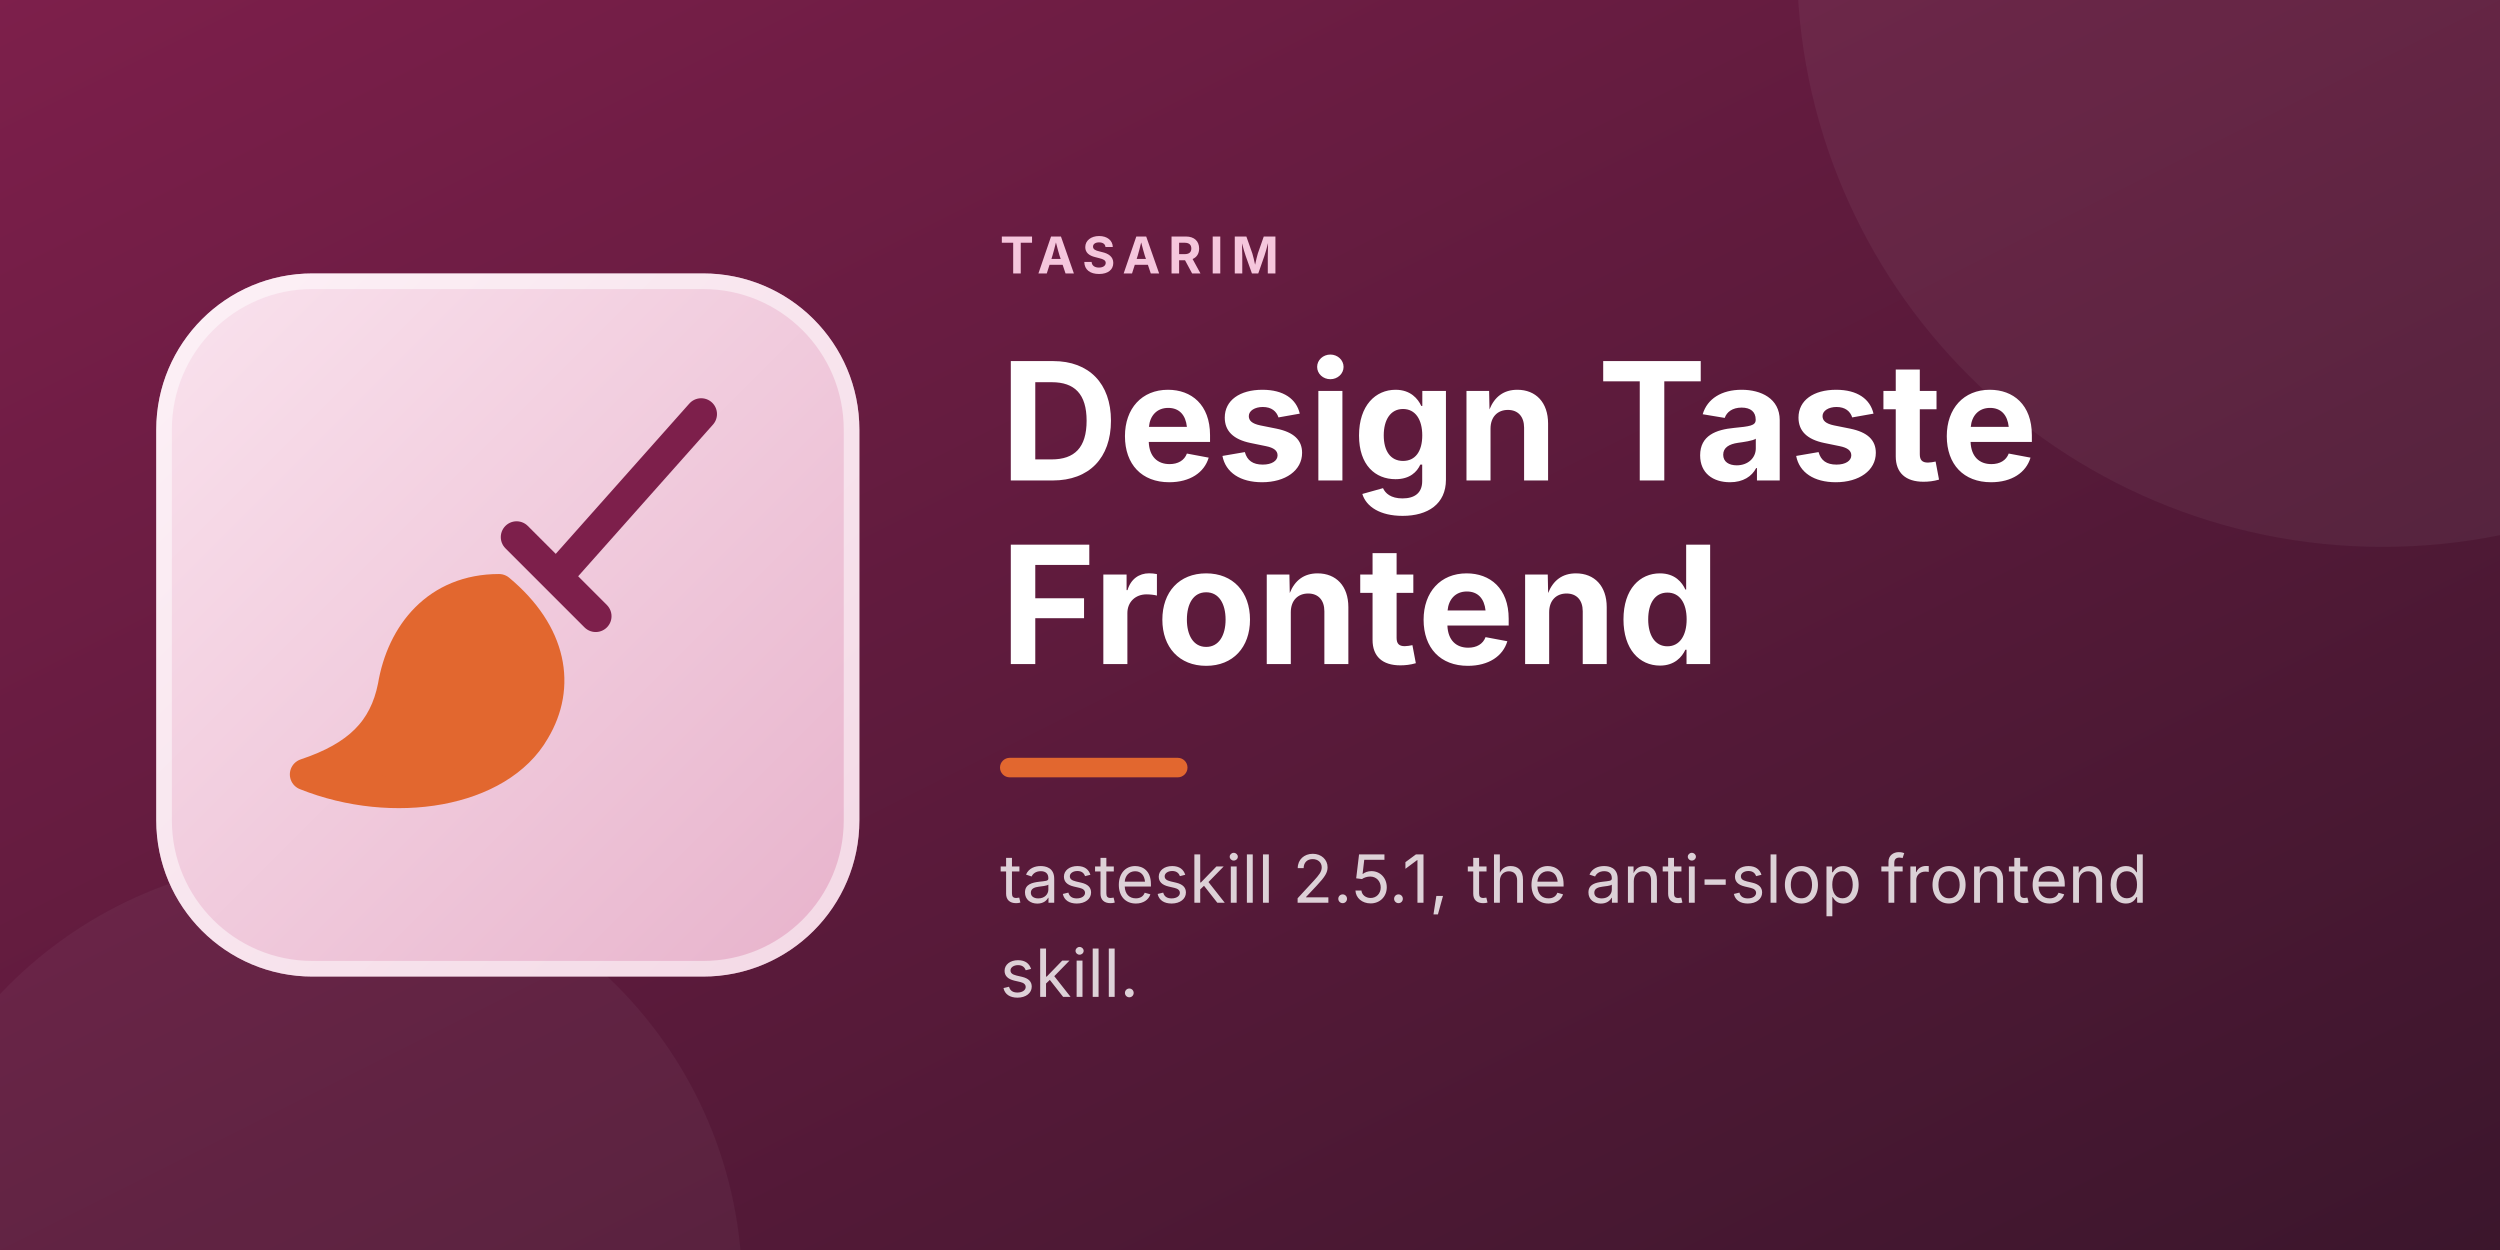
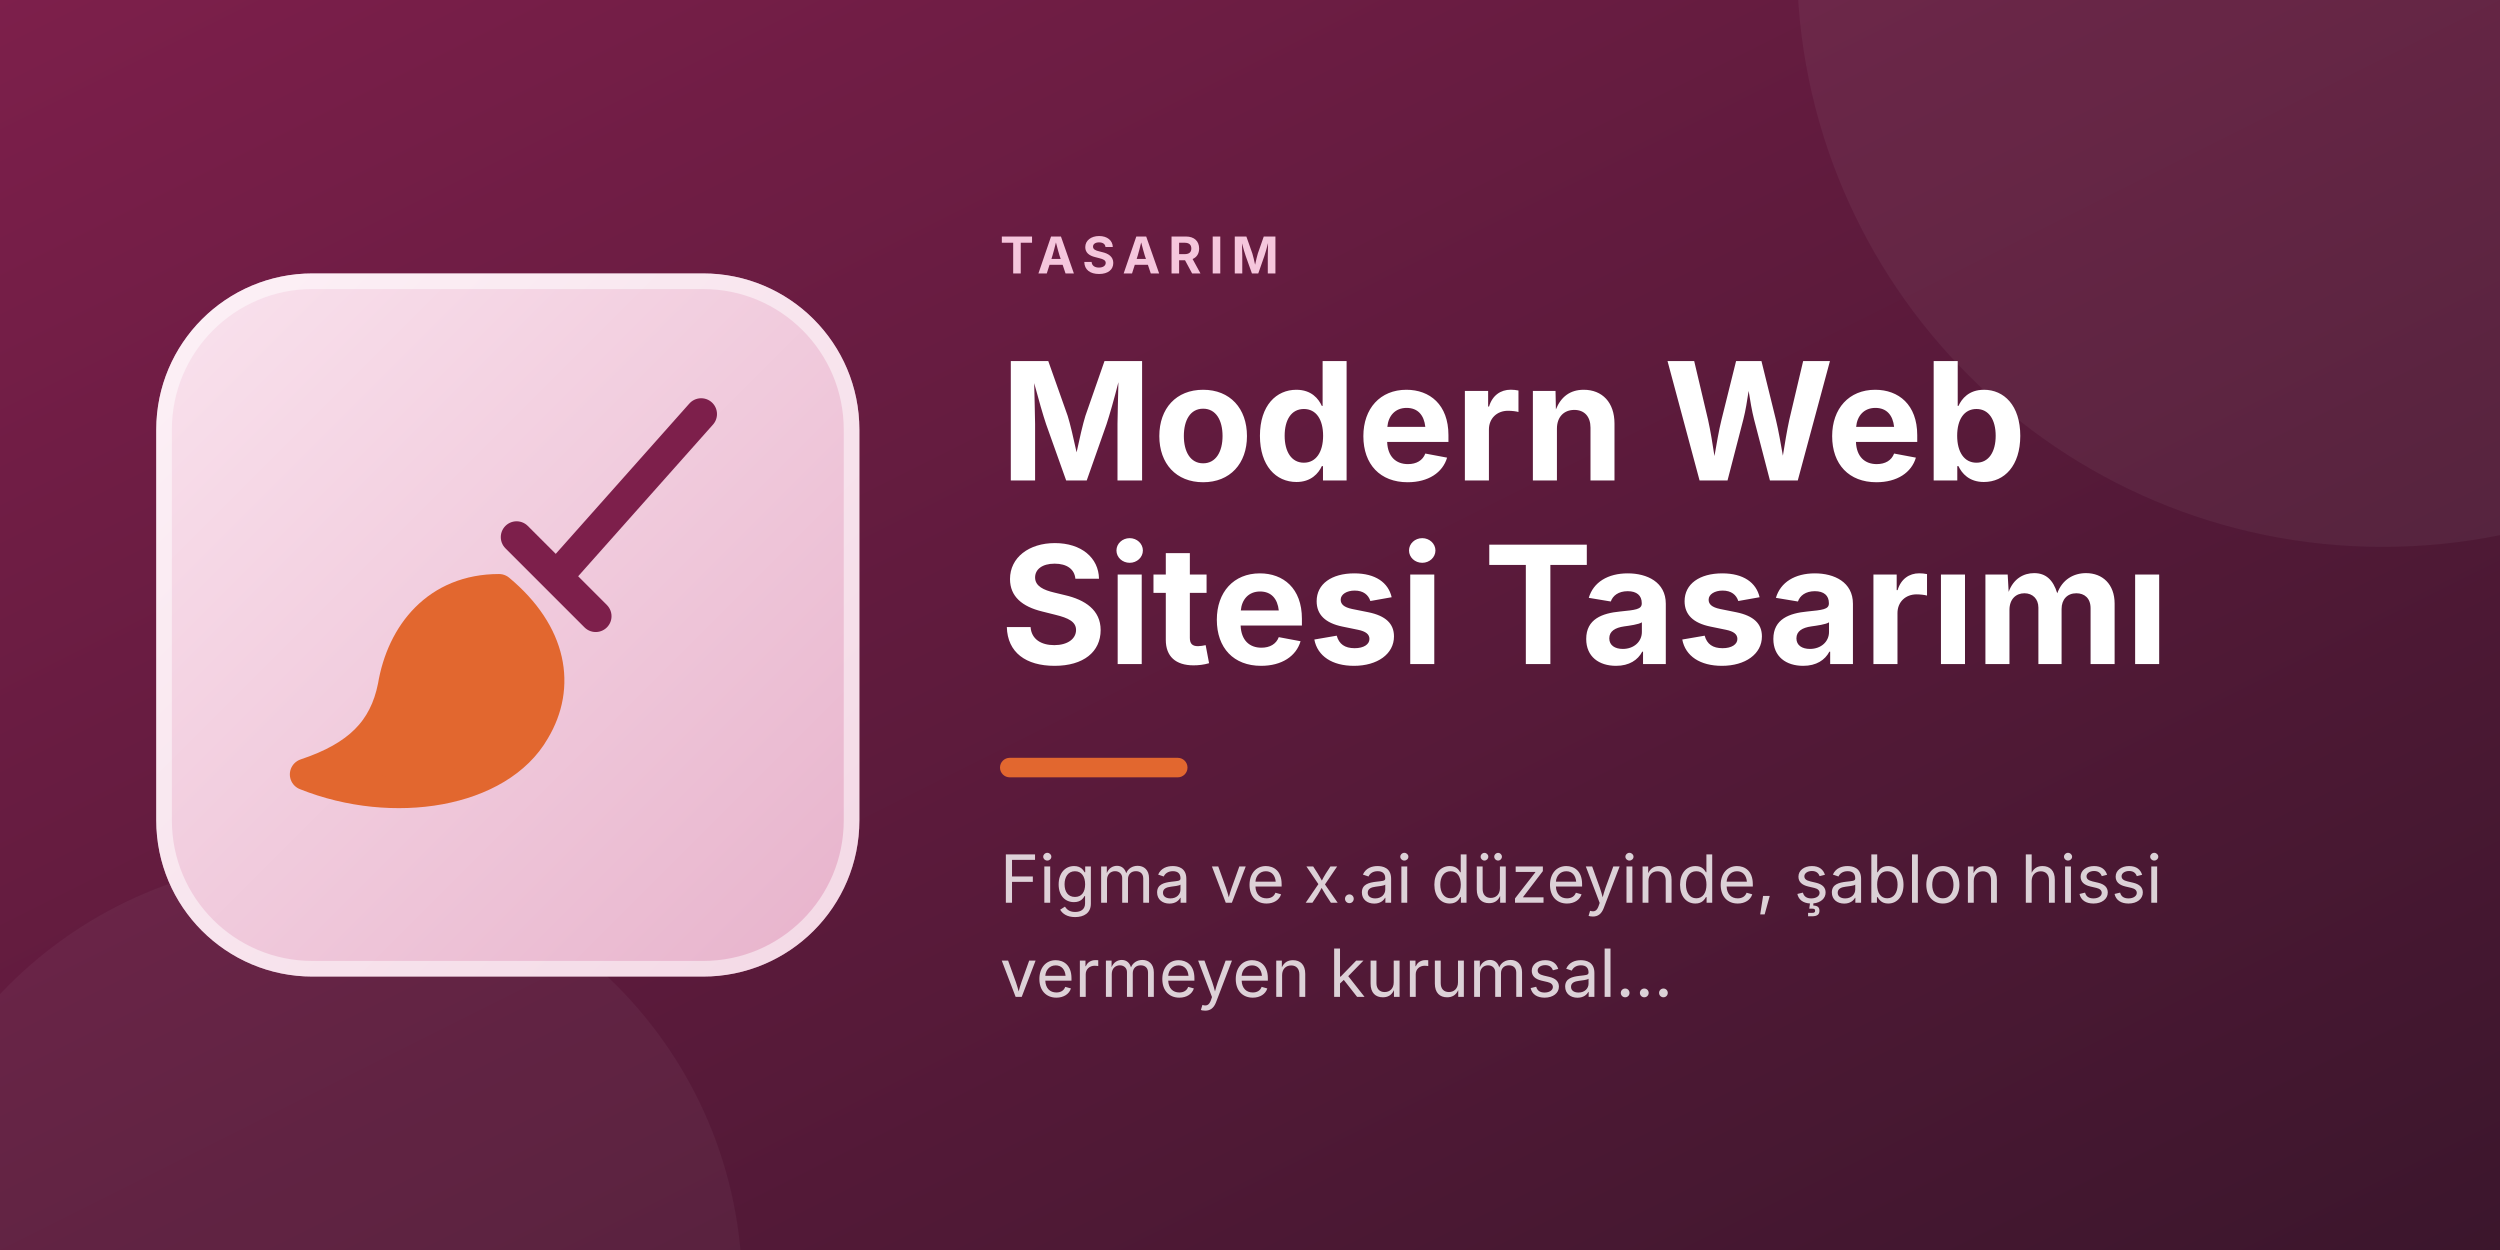
- <svg xmlns="http://www.w3.org/2000/svg" viewBox="0 0 640 320" width="640" height="320" role="img" aria-label="Design Taste Frontend">
+ <svg xmlns="http://www.w3.org/2000/svg" viewBox="0 0 640 320" width="640" height="320" role="img" aria-label="Modern Web Sitesi Tasarımı">
  <defs>
    <linearGradient id="kp-design-taste-frontend" x1="0" y1="0" x2="1" y2="1">
      <stop offset="0" stop-color="#7d1f4b" />
      <stop offset="1" stop-color="#3b162c" />
    </linearGradient>
    <linearGradient id="kt-design-taste-frontend" x1="0" y1="0" x2="1" y2="1">
      <stop offset="0" stop-color="#fae3ee" />
      <stop offset="1" stop-color="#e7b2cb" />
    </linearGradient>
  </defs>
  <rect width="640" height="320" fill="url(#kp-design-taste-frontend)" />
  <circle cx="610" cy="-10" r="150" fill="#ffffff" fill-opacity=".05" />
  <circle cx="80" cy="330" r="110" fill="#ffffff" fill-opacity=".04" />
  <rect x="40" y="70" width="180" height="180" rx="40" fill="url(#kt-design-taste-frontend)" />
  <rect x="42" y="72" width="176" height="176" rx="38" fill="none" stroke="#ffffff" stroke-opacity=".5" stroke-width="4" />
  <g transform="translate(58 88) scale(2.25)" fill="none" stroke-width="3.6" stroke-linecap="round" stroke-linejoin="round">
    <g stroke="#7d1f4b">
      <path d="M54 8 38 26" />
      <path d="M33 22l9 9" />
    </g>
    <g stroke="#e2672f">
      <path d="M31 28c-7 0-11 5-12 11-1 5-4 8-10 10 10 4 22 2 26-5 3-5 2-11-4-16z" fill="#e2672f" />
    </g>
  </g>
  <g font-family="Space Grotesk, Inter, Segoe UI, sans-serif">
    <text x="256" y="70" font-size="13" font-weight="700" letter-spacing="2" fill="#f5c6dc">TASARIM</text>
    <text x="256" y="86" font-size="42" font-weight="700" fill="#ffffff">
-       <tspan x="256" dy="37.0">Design Taste</tspan>
-       <tspan x="256" dy="47.0">Frontend</tspan>
+       <tspan x="256" dy="37.0">Modern Web</tspan>
+       <tspan x="256" dy="47.0">Sitesi Tasarımı</tspan>
    </text>
    <rect x="256" y="194" width="48" height="5" rx="2.5" fill="#e2672f" />
    <text x="256" y="215" font-size="17" fill="#ffffff" fill-opacity=".8">
-       <tspan x="256" dy="16.1">tasteskill 2.5.1, the anti-slop frontend</tspan>
-       <tspan x="256" dy="24.1">skill.</tspan>
+       <tspan x="256" dy="16.1">Figma ve x.ai düzeyinde, şablon hissi</tspan>
+       <tspan x="256" dy="24.1">vermeyen kurumsal…</tspan>
    </text>
  </g>
</svg>
